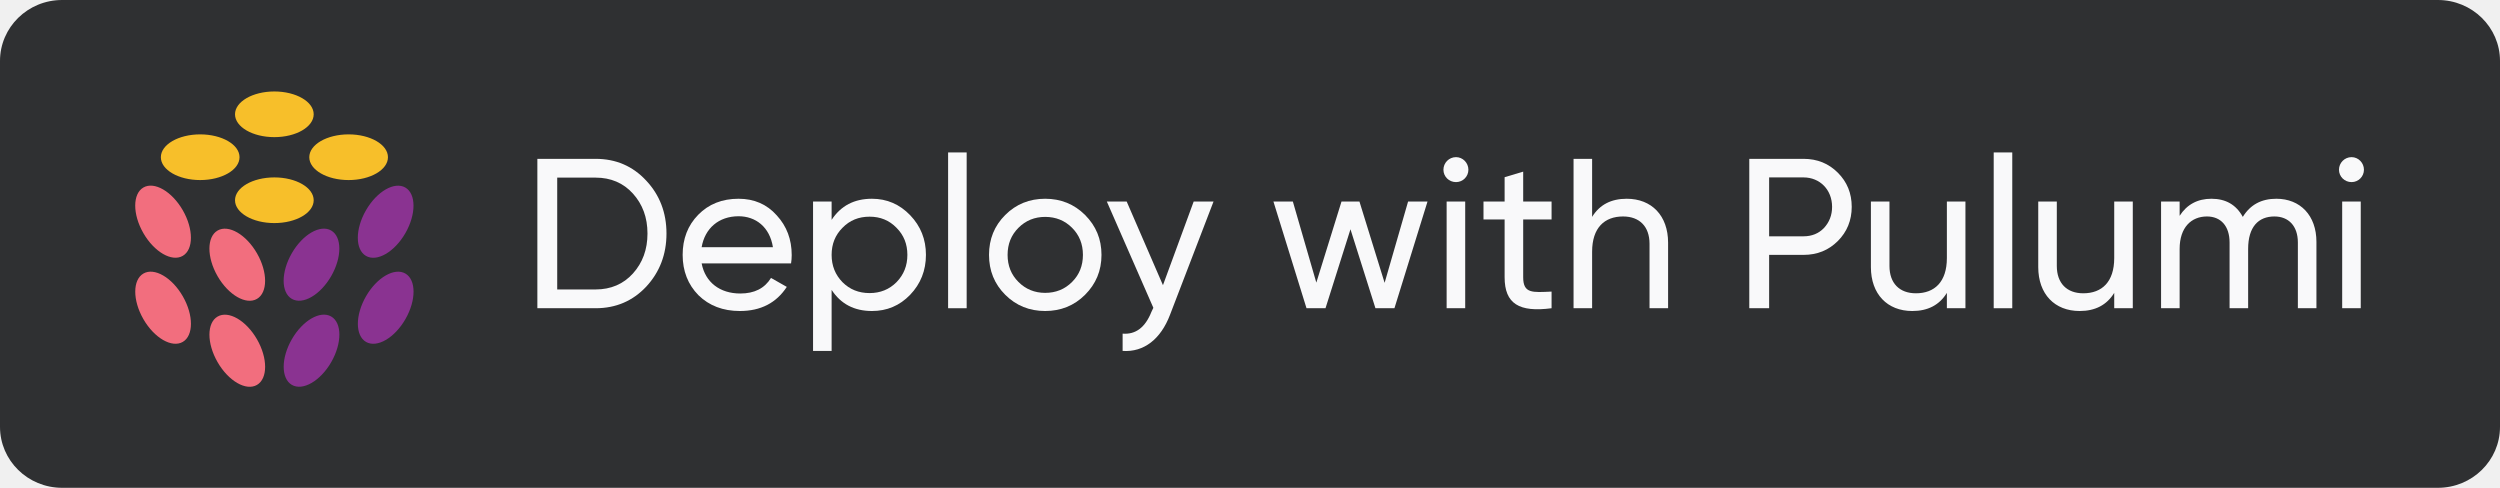
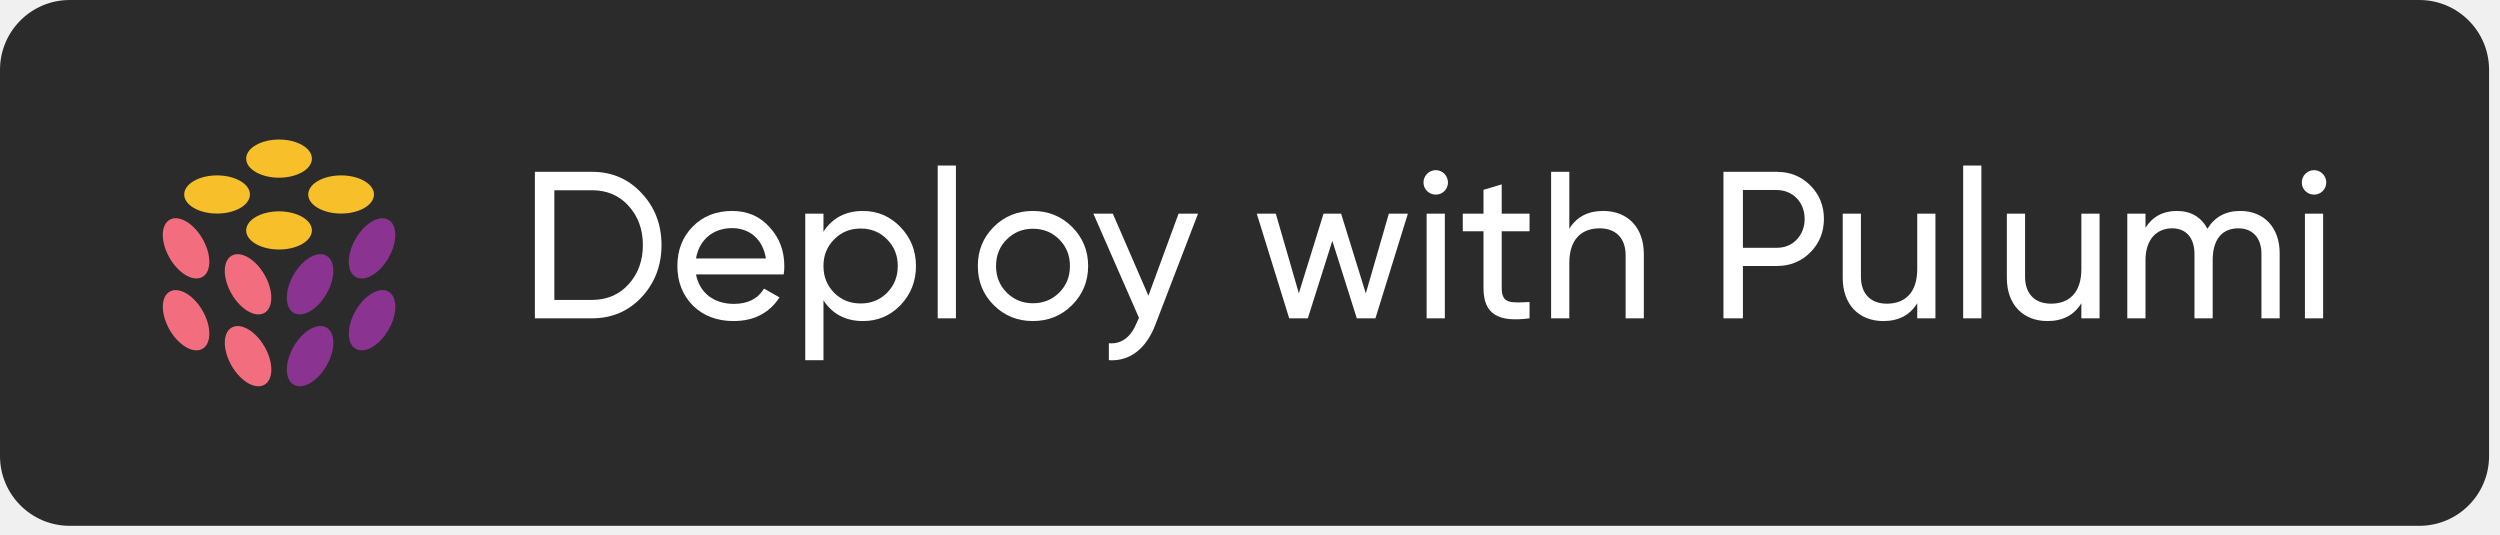
- <svg xmlns="http://www.w3.org/2000/svg" width="164" height="32" viewBox="0 0 164 32" fill="none">
-   <path d="M159.925 0H4.075C1.824 0 0 1.791 0 4V28C0 30.209 1.824 32 4.075 32H159.925C162.176 32 164 30.209 164 28V4C164 1.791 162.176 0 159.925 0Z" fill="#2F3032" />
-   <path d="M11.99 22.429C12.704 22.015 12.705 20.676 11.992 19.437C11.28 18.199 10.123 17.53 9.409 17.944C8.695 18.357 8.694 19.697 9.406 20.935C10.119 22.174 11.276 22.842 11.99 22.429Z" fill="#F26E7E" />
-   <path d="M26.595 20.936C27.308 19.698 27.307 18.358 26.593 17.945C25.879 17.531 24.722 18.2 24.009 19.438C23.297 20.677 23.298 22.016 24.012 22.43C24.726 22.843 25.883 22.175 26.595 20.936Z" fill="#8A3391" />
-   <path d="M16.856 25.251C17.57 24.837 17.572 23.498 16.859 22.259C16.146 21.021 14.99 20.352 14.275 20.766C13.561 21.18 13.56 22.519 14.273 23.757C14.986 24.996 16.142 25.665 16.856 25.251Z" fill="#F26E7E" />
-   <path d="M21.73 23.755C22.442 22.516 22.441 21.177 21.727 20.763C21.013 20.349 19.856 21.018 19.144 22.256C18.431 23.495 18.432 24.834 19.146 25.248C19.861 25.662 21.017 24.993 21.73 23.755Z" fill="#8A3391" />
-   <path d="M17.998 8.996C19.423 8.996 20.578 8.325 20.578 7.498C20.578 6.671 19.423 6 17.998 6C16.572 6 15.417 6.671 15.417 7.498C15.417 8.325 16.572 8.996 17.998 8.996Z" fill="#F7BF2A" />
-   <path d="M11.988 16.785C12.702 16.371 12.703 15.032 11.991 13.793C11.278 12.555 10.121 11.886 9.407 12.3C8.693 12.714 8.692 14.053 9.405 15.292C10.117 16.53 11.274 17.199 11.988 16.785Z" fill="#F26E7E" />
-   <path d="M13.132 11.812C14.558 11.812 15.713 11.141 15.713 10.313C15.713 9.486 14.558 8.815 13.132 8.815C11.707 8.815 10.552 9.486 10.552 10.313C10.552 11.141 11.707 11.812 13.132 11.812Z" fill="#F7BF2A" />
-   <path d="M26.593 15.295C27.305 14.056 27.304 12.717 26.59 12.303C25.876 11.889 24.719 12.558 24.007 13.796C23.294 15.035 23.295 16.374 24.009 16.788C24.723 17.202 25.88 16.533 26.593 15.295Z" fill="#8A3391" />
-   <path d="M22.87 11.812C24.295 11.812 25.45 11.141 25.45 10.313C25.45 9.486 24.295 8.815 22.87 8.815C21.444 8.815 20.289 9.486 20.289 10.313C20.289 11.141 21.444 11.812 22.87 11.812Z" fill="#F7BF2A" />
-   <path d="M16.855 19.608C17.569 19.195 17.57 17.855 16.857 16.617C16.145 15.378 14.988 14.71 14.274 15.123C13.56 15.537 13.559 16.876 14.271 18.115C14.984 19.353 16.14 20.022 16.855 19.608Z" fill="#F26E7E" />
-   <path d="M21.727 18.113C22.44 16.875 22.439 15.535 21.724 15.121C21.01 14.708 19.854 15.376 19.141 16.615C18.428 17.853 18.43 19.193 19.144 19.606C19.858 20.02 21.014 19.351 21.727 18.113Z" fill="#8A3391" />
-   <path d="M17.998 14.634C19.423 14.634 20.578 13.963 20.578 13.136C20.578 12.308 19.423 11.638 17.998 11.638C16.572 11.638 15.417 12.308 15.417 13.136C15.417 13.963 16.572 14.634 17.998 14.634Z" fill="#F7BF2A" />
-   <path d="M35.251 10.42V20.22H39.073C40.403 20.22 41.509 19.744 42.391 18.806C43.273 17.854 43.721 16.692 43.721 15.32C43.721 13.948 43.273 12.786 42.391 11.848C41.509 10.896 40.403 10.42 39.073 10.42H35.251ZM36.553 18.988V11.652H39.073C40.067 11.652 40.893 12.002 41.523 12.702C42.153 13.402 42.475 14.27 42.475 15.32C42.475 16.37 42.153 17.238 41.523 17.938C40.893 18.638 40.067 18.988 39.073 18.988H36.553Z" fill="#F9F9FA" />
-   <path d="M51.894 17.28C51.922 17.098 51.936 16.916 51.936 16.734C51.936 15.712 51.614 14.844 50.956 14.13C50.312 13.402 49.472 13.038 48.45 13.038C47.372 13.038 46.49 13.388 45.804 14.088C45.118 14.788 44.782 15.67 44.782 16.72C44.782 17.784 45.132 18.666 45.818 19.366C46.518 20.052 47.428 20.402 48.534 20.402C49.906 20.402 50.928 19.87 51.614 18.82L50.578 18.232C50.158 18.918 49.486 19.254 48.562 19.254C47.232 19.254 46.266 18.526 46.028 17.28H51.894ZM48.45 14.186C49.57 14.186 50.494 14.886 50.704 16.216H46.028C46.238 14.984 47.148 14.186 48.45 14.186Z" fill="#F9F9FA" />
-   <path d="M57.2 13.038C56.038 13.038 55.156 13.5 54.554 14.424V13.22H53.336V23.02H54.554V19.016C55.156 19.94 56.038 20.402 57.2 20.402C58.18 20.402 59.02 20.052 59.706 19.338C60.392 18.624 60.742 17.742 60.742 16.72C60.742 15.698 60.392 14.83 59.706 14.116C59.02 13.402 58.18 13.038 57.2 13.038ZM57.046 19.226C56.332 19.226 55.744 18.988 55.268 18.512C54.792 18.022 54.554 17.434 54.554 16.72C54.554 16.006 54.792 15.418 55.268 14.942C55.744 14.452 56.332 14.214 57.046 14.214C57.746 14.214 58.334 14.452 58.81 14.942C59.286 15.418 59.524 16.006 59.524 16.72C59.524 17.434 59.286 18.022 58.81 18.512C58.334 18.988 57.746 19.226 57.046 19.226Z" fill="#F9F9FA" />
-   <path d="M63.413 20.22V10H62.196V20.22H63.413Z" fill="#F9F9FA" />
-   <path d="M71.18 19.338C71.894 18.624 72.258 17.756 72.258 16.72C72.258 15.684 71.894 14.816 71.18 14.102C70.466 13.388 69.584 13.038 68.562 13.038C67.54 13.038 66.658 13.388 65.944 14.102C65.23 14.816 64.88 15.684 64.88 16.72C64.88 17.756 65.23 18.624 65.944 19.338C66.658 20.052 67.54 20.402 68.562 20.402C69.584 20.402 70.466 20.052 71.18 19.338ZM68.562 19.212C67.876 19.212 67.288 18.974 66.812 18.498C66.336 18.022 66.098 17.434 66.098 16.72C66.098 16.006 66.336 15.418 66.812 14.942C67.288 14.466 67.876 14.228 68.562 14.228C69.262 14.228 69.85 14.466 70.326 14.942C70.802 15.418 71.04 16.006 71.04 16.72C71.04 17.434 70.802 18.022 70.326 18.498C69.85 18.974 69.262 19.212 68.562 19.212Z" fill="#F9F9FA" />
-   <path d="M76.29 18.708L73.91 13.22H72.608L75.66 20.192L75.534 20.458C75.128 21.48 74.498 21.956 73.644 21.886V23.02C75.044 23.118 76.15 22.236 76.752 20.654L79.608 13.22H78.306L76.29 18.708Z" fill="#F9F9FA" />
-   <path d="M90.831 18.554L89.179 13.22H88.003L86.351 18.54L84.811 13.22H83.537L85.707 20.22H86.953L88.591 15.04L90.229 20.22H91.475L93.645 13.22H92.371L90.831 18.554Z" fill="#F9F9FA" />
-   <path d="M95.515 11.946C95.963 11.946 96.327 11.582 96.327 11.134C96.327 10.686 95.963 10.308 95.515 10.308C95.053 10.308 94.689 10.686 94.689 11.134C94.689 11.582 95.053 11.946 95.515 11.946ZM96.117 20.22V13.22H94.899V20.22H96.117Z" fill="#F9F9FA" />
-   <path d="M101.783 13.22H99.921V11.26L98.703 11.624V13.22H97.317V14.396H98.703V18.19C98.703 19.926 99.655 20.5 101.783 20.22V19.128C100.537 19.184 99.921 19.268 99.921 18.19V14.396H101.783V13.22Z" fill="#F9F9FA" />
-   <path d="M106.711 13.038C105.689 13.038 104.933 13.43 104.443 14.228V10.42H103.225V20.22H104.443V16.51C104.443 14.942 105.255 14.2 106.473 14.2C107.551 14.2 108.209 14.858 108.209 15.992V20.22H109.427V15.922C109.427 14.144 108.349 13.038 106.711 13.038Z" fill="#F9F9FA" />
-   <path d="M114.753 10.42V20.22H116.055V16.72H118.309C119.219 16.72 119.961 16.412 120.563 15.81C121.165 15.208 121.473 14.452 121.473 13.57C121.473 12.674 121.165 11.932 120.563 11.33C119.961 10.728 119.219 10.42 118.309 10.42H114.753ZM116.055 15.502V11.638H118.309C119.387 11.638 120.185 12.45 120.185 13.57C120.185 14.116 120.003 14.578 119.653 14.956C119.303 15.32 118.855 15.502 118.309 15.502H116.055Z" fill="#F9F9FA" />
-   <path d="M127.715 16.93C127.715 18.498 126.903 19.24 125.685 19.24C124.607 19.24 123.949 18.582 123.949 17.448V13.22H122.731V17.518C122.731 19.296 123.809 20.402 125.447 20.402C126.469 20.402 127.225 20.01 127.715 19.212V20.22H128.933V13.22H127.715V16.93Z" fill="#F9F9FA" />
-   <path d="M132.005 20.22V10H130.787V20.22H132.005Z" fill="#F9F9FA" />
-   <path d="M138.693 16.93C138.693 18.498 137.881 19.24 136.663 19.24C135.585 19.24 134.927 18.582 134.927 17.448V13.22H133.709V17.518C133.709 19.296 134.787 20.402 136.425 20.402C137.447 20.402 138.203 20.01 138.693 19.212V20.22H139.911V13.22H138.693V16.93Z" fill="#F9F9FA" />
-   <path d="M149.326 13.038C148.346 13.038 147.618 13.43 147.128 14.228C146.694 13.43 146.008 13.038 145.07 13.038C144.16 13.038 143.46 13.416 142.984 14.158V13.22H141.766V20.22H142.984V16.328C142.984 14.914 143.754 14.2 144.776 14.2C145.686 14.2 146.26 14.83 146.26 15.908V20.22H147.478V16.328C147.478 14.886 148.15 14.2 149.2 14.2C150.138 14.2 150.74 14.83 150.74 15.908V20.22H151.958V15.866C151.958 14.13 150.894 13.038 149.326 13.038Z" fill="#F9F9FA" />
-   <path d="M154.263 11.946C154.711 11.946 155.075 11.582 155.075 11.134C155.075 10.686 154.711 10.308 154.263 10.308C153.801 10.308 153.437 10.686 153.437 11.134C153.437 11.582 153.801 11.946 154.263 11.946ZM154.865 20.22V13.22H153.647V20.22H154.865Z" fill="#F9F9FA" />
+ <svg xmlns="http://www.w3.org/2000/svg" width="215" height="46" viewBox="0 0 215 46" fill="none">
+   <rect width="214.059" height="45.221" rx="6" fill="#2B2B2C" />
+   <path d="M17.416 29.996C18.199 29.543 18.2 28.076 17.419 26.719C16.639 25.363 15.372 24.63 14.589 25.083C13.807 25.536 13.806 27.003 14.586 28.36C15.367 29.717 16.634 30.449 17.416 29.996Z" fill="#F26E7E" />
+   <path d="M33.415 28.361C34.196 27.005 34.195 25.537 33.413 25.084C32.63 24.631 31.363 25.363 30.582 26.72C29.802 28.077 29.803 29.544 30.586 29.997C31.368 30.45 32.635 29.718 33.415 28.361Z" fill="#8A3391" />
+   <path d="M22.747 33.087C23.529 32.634 23.531 31.167 22.75 29.811C21.969 28.454 20.702 27.721 19.92 28.175C19.138 28.628 19.137 30.095 19.917 31.451C20.698 32.808 21.965 33.541 22.747 33.087Z" fill="#F26E7E" />
+   <path d="M28.086 31.448C28.866 30.092 28.865 28.625 28.083 28.172C27.301 27.718 26.034 28.451 25.253 29.807C24.472 31.164 24.474 32.631 25.256 33.084C26.038 33.537 27.305 32.805 28.086 31.448Z" fill="#8A3391" />
+   <path d="M23.997 15.282C25.559 15.282 26.824 14.547 26.824 13.641C26.824 12.735 25.559 12 23.997 12C22.436 12 21.171 12.735 21.171 13.641C21.171 14.547 22.436 15.282 23.997 15.282Z" fill="#F7BF2A" />
+   <path d="M17.415 23.814C18.197 23.361 18.198 21.894 17.417 20.537C16.637 19.18 15.37 18.448 14.588 18.901C13.805 19.354 13.804 20.822 14.585 22.178C15.365 23.535 16.632 24.267 17.415 23.814Z" fill="#F26E7E" />
+   <path d="M18.668 18.366C20.229 18.366 21.495 17.631 21.495 16.725C21.495 15.819 20.229 15.084 18.668 15.084C17.107 15.084 15.841 15.819 15.841 16.725C15.841 17.631 17.107 18.366 18.668 18.366Z" fill="#F7BF2A" />
+   <path d="M33.412 22.181C34.193 20.825 34.192 19.358 33.41 18.904C32.627 18.451 31.36 19.184 30.58 20.54C29.799 21.897 29.8 23.364 30.582 23.817C31.365 24.27 32.632 23.538 33.412 22.181Z" fill="#8A3391" />
+   <path d="M29.334 18.366C30.895 18.366 32.161 17.631 32.161 16.725C32.161 15.819 30.895 15.084 29.334 15.084C27.773 15.084 26.507 15.819 26.507 16.725C26.507 17.631 27.773 18.366 29.334 18.366Z" fill="#F7BF2A" />
+   <path d="M22.745 26.907C23.528 26.453 23.529 24.986 22.748 23.63C21.968 22.273 20.701 21.541 19.918 21.994C19.136 22.447 19.135 23.914 19.916 25.271C20.696 26.627 21.963 27.36 22.745 26.907Z" fill="#F26E7E" />
+   <path d="M28.083 25.268C28.863 23.912 28.862 22.445 28.08 21.992C27.297 21.538 26.03 22.271 25.25 23.628C24.469 24.984 24.471 26.451 25.253 26.904C26.035 27.358 27.302 26.625 28.083 25.268Z" fill="#8A3391" />
+   <path d="M23.997 21.458C25.559 21.458 26.824 20.723 26.824 19.817C26.824 18.91 25.559 18.176 23.997 18.176C22.436 18.176 21.171 18.91 21.171 19.817C21.171 20.723 22.436 21.458 23.997 21.458Z" fill="#F7BF2A" />
+   <path d="M46 14.776V27.376H50.914C52.624 27.376 54.046 26.764 55.18 25.558C56.314 24.334 56.89 22.84 56.89 21.076C56.89 19.312 56.314 17.818 55.18 16.612C54.046 15.388 52.624 14.776 50.914 14.776H46ZM47.674 25.792V16.36H50.914C52.192 16.36 53.254 16.81 54.064 17.71C54.874 18.61 55.288 19.726 55.288 21.076C55.288 22.426 54.874 23.542 54.064 24.442C53.254 25.342 52.192 25.792 50.914 25.792H47.674Z" fill="white" />
+   <path d="M67.398 23.596C67.434 23.362 67.452 23.128 67.452 22.894C67.452 21.58 67.038 20.464 66.192 19.546C65.364 18.61 64.284 18.142 62.97 18.142C61.584 18.142 60.45 18.592 59.568 19.492C58.686 20.392 58.254 21.526 58.254 22.876C58.254 24.244 58.704 25.378 59.586 26.278C60.486 27.16 61.656 27.61 63.078 27.61C64.842 27.61 66.156 26.926 67.038 25.576L65.706 24.82C65.166 25.702 64.302 26.134 63.114 26.134C61.404 26.134 60.162 25.198 59.856 23.596H67.398ZM62.97 19.618C64.41 19.618 65.598 20.518 65.868 22.228H59.856C60.126 20.644 61.296 19.618 62.97 19.618Z" fill="white" />
+   <path d="M74.22 18.142C72.726 18.142 71.592 18.736 70.818 19.924V18.376H69.252V30.976H70.818V25.828C71.592 27.016 72.726 27.61 74.22 27.61C75.48 27.61 76.56 27.16 77.442 26.242C78.324 25.324 78.774 24.19 78.774 22.876C78.774 21.562 78.324 20.446 77.442 19.528C76.56 18.61 75.48 18.142 74.22 18.142ZM74.022 26.098C73.104 26.098 72.348 25.792 71.736 25.18C71.124 24.55 70.818 23.794 70.818 22.876C70.818 21.958 71.124 21.202 71.736 20.59C72.348 19.96 73.104 19.654 74.022 19.654C74.922 19.654 75.678 19.96 76.29 20.59C76.902 21.202 77.208 21.958 77.208 22.876C77.208 23.794 76.902 24.55 76.29 25.18C75.678 25.792 74.922 26.098 74.022 26.098Z" fill="white" />
+   <path d="M82.209 27.376V14.236H80.643V27.376H82.209Z" fill="white" />
+   <path d="M92.194 26.242C93.112 25.324 93.58 24.208 93.58 22.876C93.58 21.544 93.112 20.428 92.194 19.51C91.276 18.592 90.142 18.142 88.828 18.142C87.514 18.142 86.38 18.592 85.462 19.51C84.544 20.428 84.094 21.544 84.094 22.876C84.094 24.208 84.544 25.324 85.462 26.242C86.38 27.16 87.514 27.61 88.828 27.61C90.142 27.61 91.276 27.16 92.194 26.242ZM88.828 26.08C87.946 26.08 87.19 25.774 86.578 25.162C85.966 24.55 85.66 23.794 85.66 22.876C85.66 21.958 85.966 21.202 86.578 20.59C87.19 19.978 87.946 19.672 88.828 19.672C89.728 19.672 90.484 19.978 91.096 20.59C91.708 21.202 92.014 21.958 92.014 22.876C92.014 23.794 91.708 24.55 91.096 25.162C90.484 25.774 89.728 26.08 88.828 26.08Z" fill="white" />
+   <path d="M98.764 25.432L95.704 18.376H94.03L97.954 27.34L97.792 27.682C97.27 28.996 96.46 29.608 95.362 29.518V30.976C97.162 31.102 98.584 29.968 99.358 27.934L103.03 18.376H101.356L98.764 25.432Z" fill="white" />
+   <path d="M117.46 25.234L115.336 18.376H113.824L111.7 25.216L109.72 18.376H108.082L110.872 27.376H112.474L114.58 20.716L116.686 27.376H118.288L121.078 18.376H119.44L117.46 25.234Z" fill="white" />
+   <path d="M123.482 16.738C124.058 16.738 124.526 16.27 124.526 15.694C124.526 15.118 124.058 14.632 123.482 14.632C122.888 14.632 122.42 15.118 122.42 15.694C122.42 16.27 122.888 16.738 123.482 16.738ZM124.256 27.376V18.376H122.69V27.376H124.256Z" fill="white" />
+   <path d="M131.541 18.376H129.147V15.856L127.581 16.324V18.376H125.799V19.888H127.581V24.766C127.581 26.998 128.805 27.736 131.541 27.376V25.972C129.939 26.044 129.147 26.152 129.147 24.766V19.888H131.541V18.376Z" fill="white" />
+   <path d="M137.877 18.142C136.563 18.142 135.591 18.646 134.961 19.672V14.776H133.395V27.376H134.961V22.606C134.961 20.59 136.005 19.636 137.571 19.636C138.957 19.636 139.803 20.482 139.803 21.94V27.376H141.369V21.85C141.369 19.564 139.983 18.142 137.877 18.142Z" fill="white" />
+   <path d="M148.217 14.776V27.376H149.891V22.876H152.789C153.959 22.876 154.913 22.48 155.687 21.706C156.461 20.932 156.857 19.96 156.857 18.826C156.857 17.674 156.461 16.72 155.687 15.946C154.913 15.172 153.959 14.776 152.789 14.776H148.217ZM149.891 21.31V16.342H152.789C154.175 16.342 155.201 17.386 155.201 18.826C155.201 19.528 154.967 20.122 154.517 20.608C154.067 21.076 153.491 21.31 152.789 21.31H149.891Z" fill="white" />
+   <path d="M164.882 23.146C164.882 25.162 163.838 26.116 162.272 26.116C160.886 26.116 160.04 25.27 160.04 23.812V18.376H158.474V23.902C158.474 26.188 159.86 27.61 161.966 27.61C163.28 27.61 164.252 27.106 164.882 26.08V27.376H166.448V18.376H164.882V23.146Z" fill="white" />
+   <path d="M170.398 27.376V14.236H168.832V27.376H170.398Z" fill="white" />
+   <path d="M178.997 23.146C178.997 25.162 177.953 26.116 176.387 26.116C175.001 26.116 174.155 25.27 174.155 23.812V18.376H172.589V23.902C172.589 26.188 173.975 27.61 176.081 27.61C177.395 27.61 178.367 27.106 178.997 26.08V27.376H180.563V18.376H178.997V23.146Z" fill="white" />
+   <path d="M192.667 18.142C191.407 18.142 190.471 18.646 189.841 19.672C189.283 18.646 188.401 18.142 187.195 18.142C186.025 18.142 185.125 18.628 184.513 19.582V18.376H182.947V27.376H184.513V22.372C184.513 20.554 185.503 19.636 186.817 19.636C187.987 19.636 188.725 20.446 188.725 21.832V27.376H190.291V22.372C190.291 20.518 191.155 19.636 192.505 19.636C193.711 19.636 194.485 20.446 194.485 21.832V27.376H196.051V21.778C196.051 19.546 194.683 18.142 192.667 18.142Z" fill="white" />
+   <path d="M199.015 16.738C199.591 16.738 200.059 16.27 200.059 15.694C200.059 15.118 199.591 14.632 199.015 14.632C198.421 14.632 197.953 15.118 197.953 15.694C197.953 16.27 198.421 16.738 199.015 16.738ZM199.789 27.376V18.376H198.223V27.376H199.789Z" fill="white" />
</svg>
